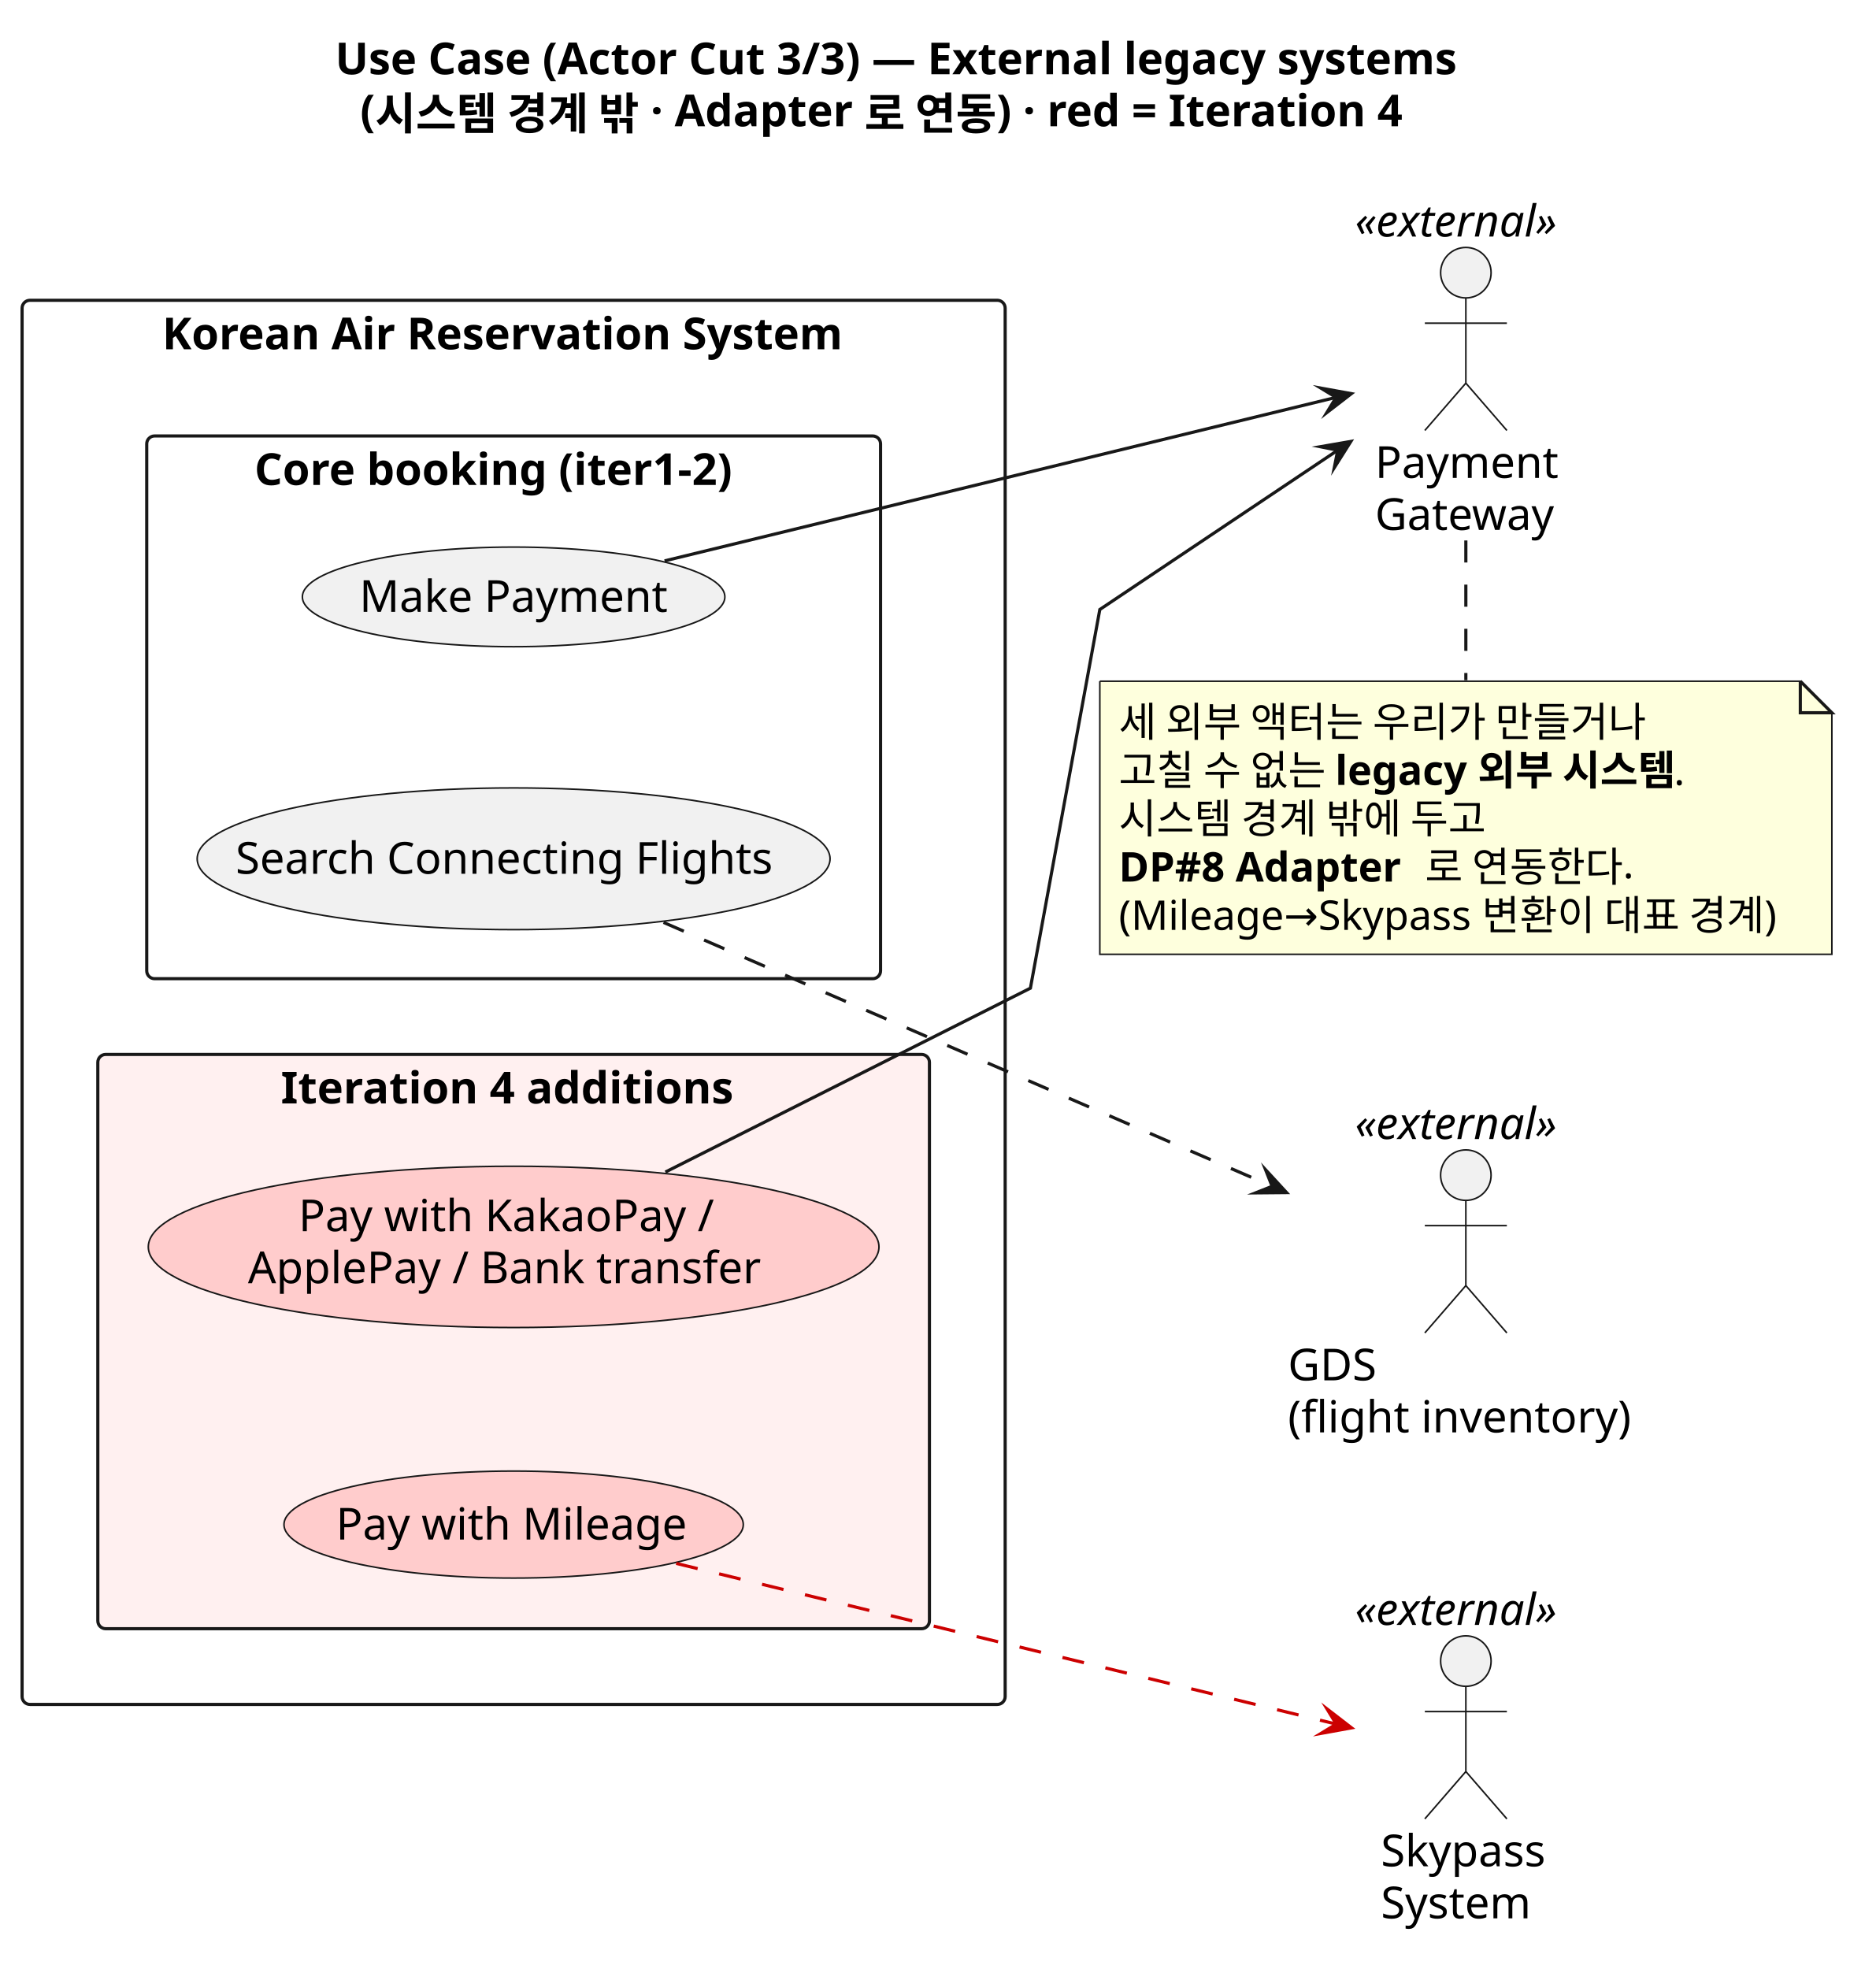
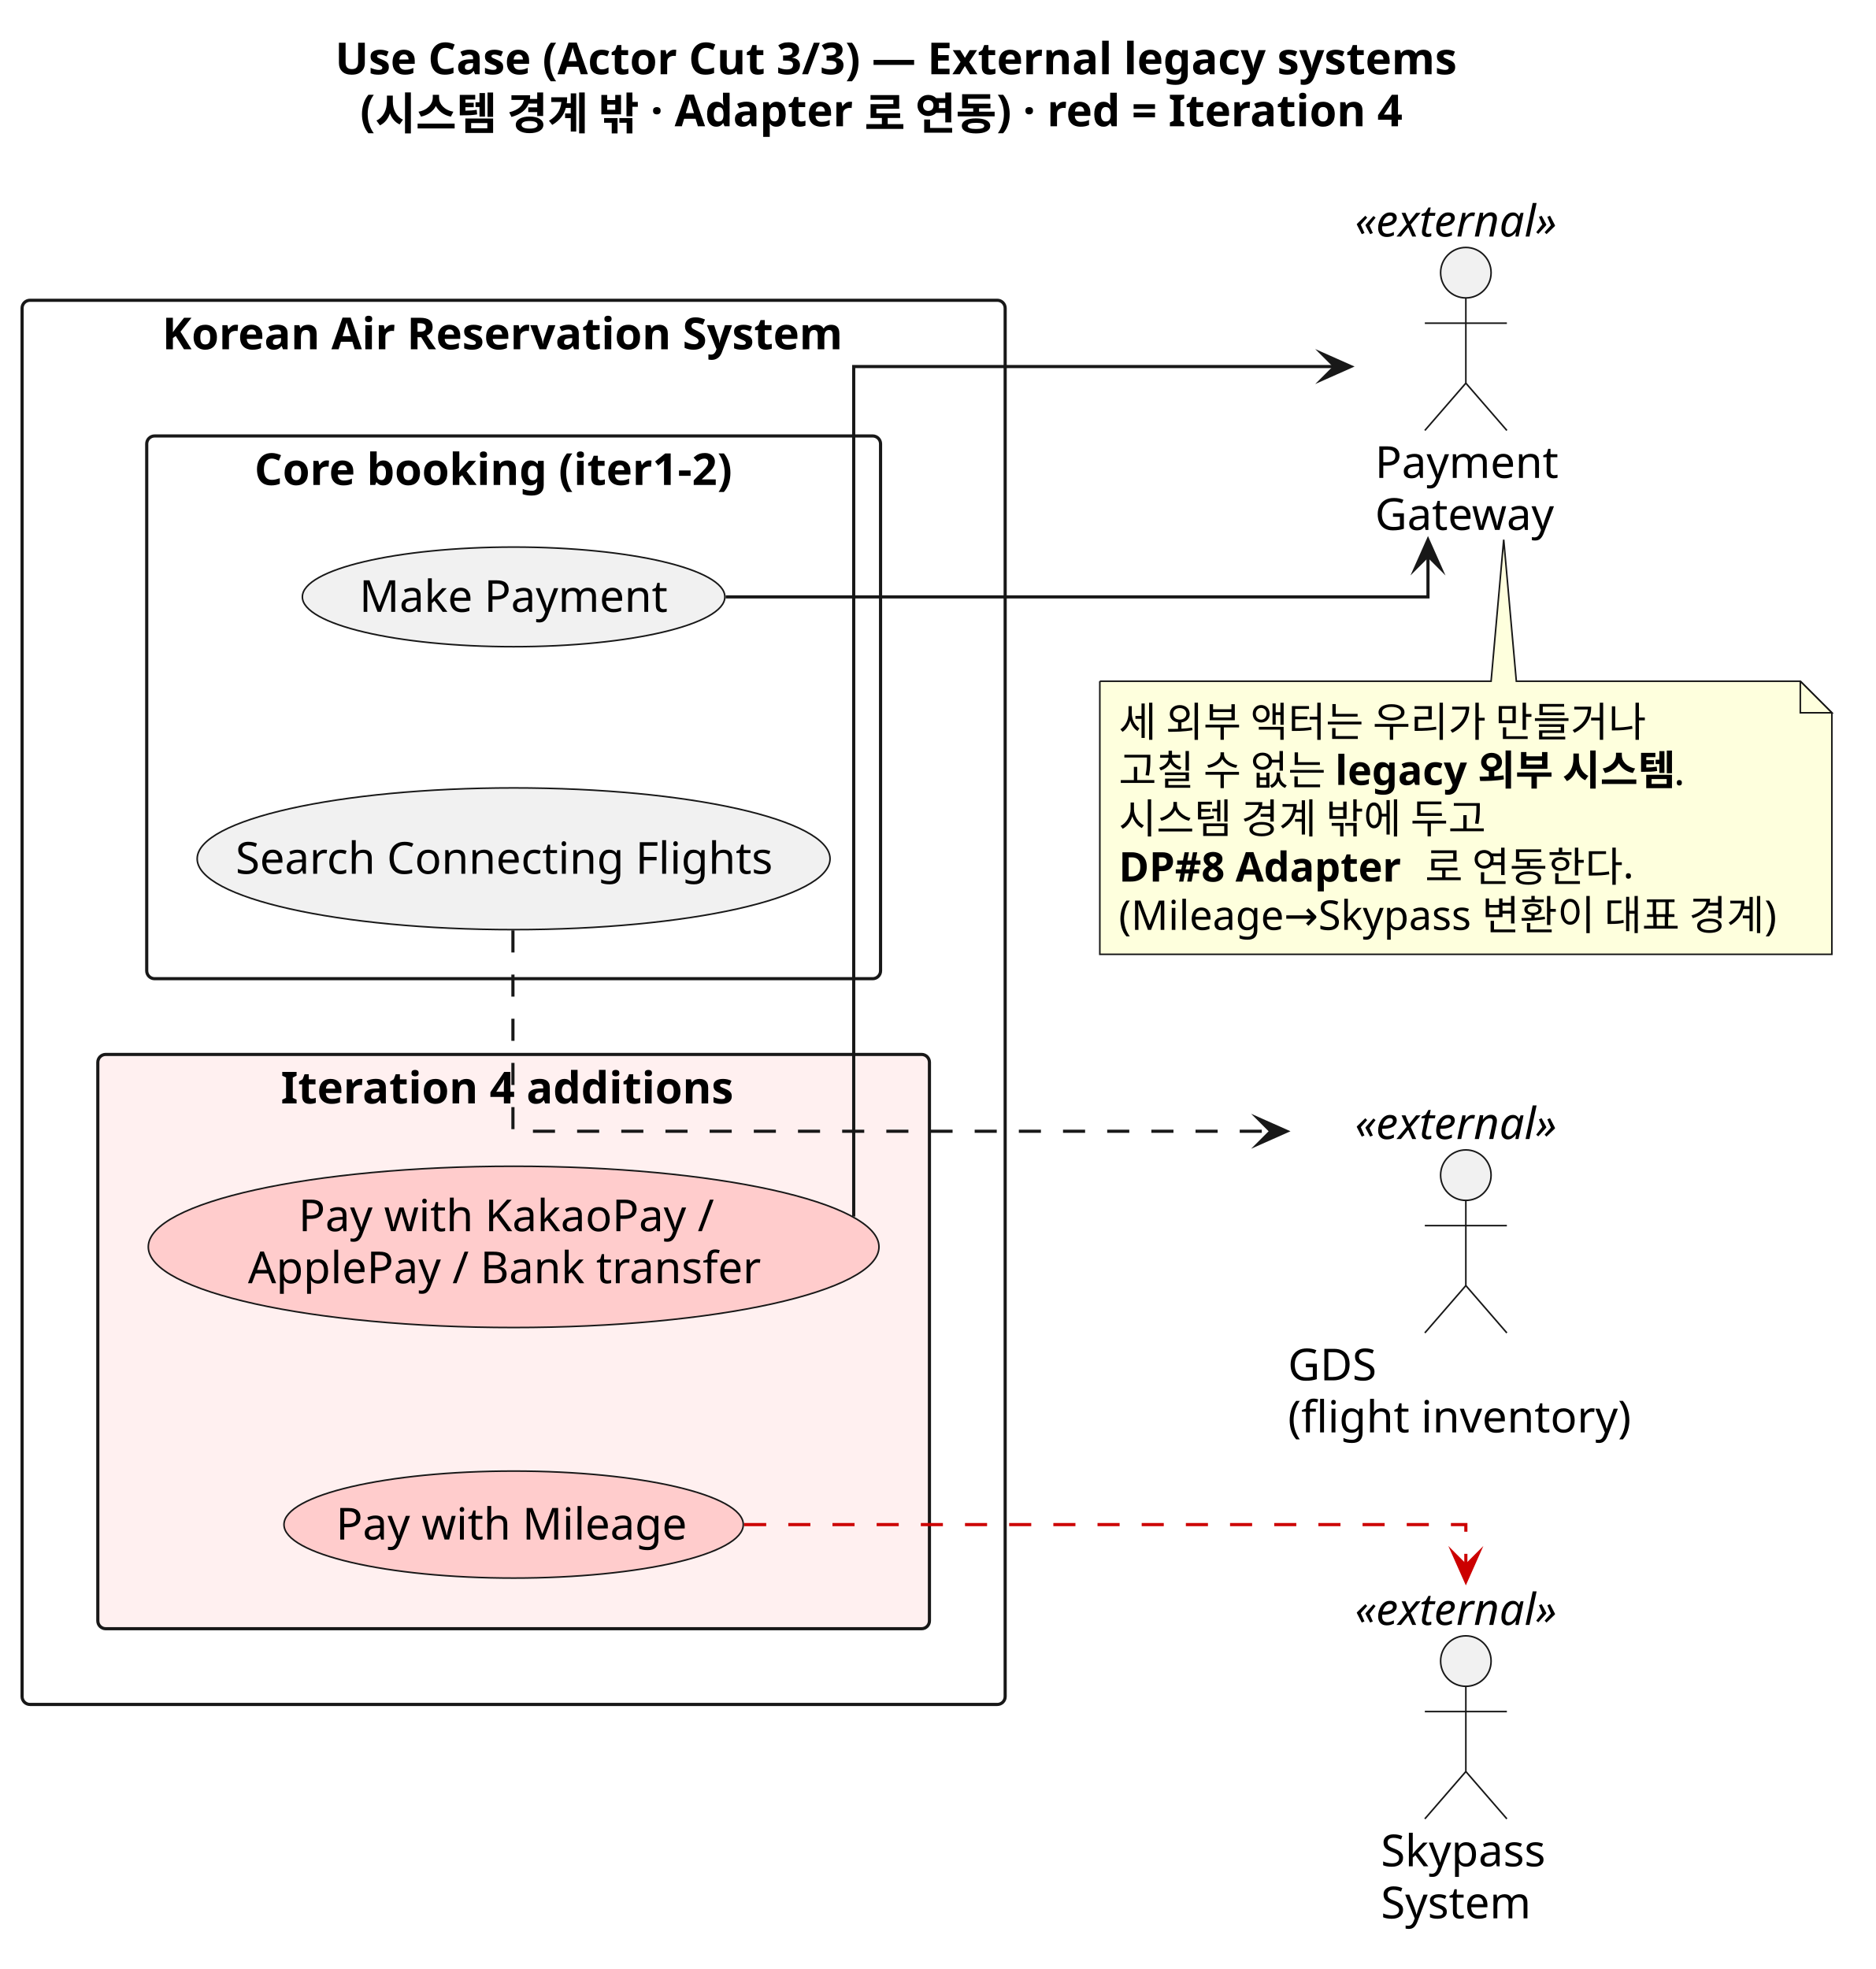
<svg xmlns="http://www.w3.org/2000/svg" contentStyleType="text/css" data-diagram-type="DESCRIPTION" height="845px" preserveAspectRatio="none" style="width:805px;height:845px;background:#FFFFFF;" version="1.1" viewBox="0 0 805 845" width="805.729px" zoomAndPan="magnify">
  <defs />
  <g>
    <g class="title" data-source-line="1">
      <text fill="#000000" font-family="sans-serif" font-size="18.958" font-weight="700" lengthAdjust="spacing" textLength="509.311" x="143.849" y="31.87">Use Case (Actor Cut 3/3) — External legacy systems</text>
      <text fill="#000000" font-family="sans-serif" font-size="18.958" font-weight="700" lengthAdjust="spacing" textLength="487.85" x="154.579" y="54.198">(시스템 경계 밖 · Adapter 로 연동)  ·  red = Iteration 4</text>
    </g>
    <g class="cluster" data-qualified-name="Korean Air Reservation System" data-source-line="10" id="ent0001">
      <rect fill="none" height="602.604" rx="3.385" ry="3.385" style="stroke:#181818;stroke-width:1.354;" width="421.904" x="9.479" y="128.862" />
      <text fill="#000000" font-family="sans-serif" font-size="18.958" font-weight="700" lengthAdjust="spacing" textLength="301.593" x="69.635" y="149.899">Korean Air Reservation System</text>
    </g>
    <g class="cluster" data-qualified-name="Korean Air Reservation System.Core booking .iter1-2." data-source-line="11" id="ent0002">
      <rect fill="none" height="232.917" rx="3.385" ry="3.385" style="stroke:#181818;stroke-width:1.354;" width="314.938" x="62.969" y="187.091" />
      <text fill="#000000" font-family="sans-serif" font-size="18.958" font-weight="700" lengthAdjust="spacing" textLength="222.483" x="109.197" y="208.128">Core booking (iter1-2)</text>
    </g>
    <g class="cluster" data-qualified-name="Korean Air Reservation System.Iteration 4 additions" data-source-line="15" id="ent0005">
      <rect fill="#FFF0F0" height="246.458" rx="3.385" ry="3.385" style="stroke:#181818;stroke-width:1.354;" width="356.904" x="41.979" y="452.508" />
      <text fill="#000000" font-family="sans-serif" font-size="18.958" font-weight="700" lengthAdjust="spacing" textLength="199.812" x="120.525" y="473.545">Iteration 4 additions</text>
    </g>
    <g class="entity" data-qualified-name="Korean Air Reservation System.Core booking .iter1-2..UC_Pay" data-source-line="12" id="ent0003">
      <ellipse cx="220.429" cy="256.153" fill="#F1F1F1" rx="90.66" ry="21.382" style="stroke:#181818;stroke-width:0.677;" />
      <text fill="#000000" font-family="sans-serif" font-size="18.958" lengthAdjust="spacing" textLength="132.412" x="154.224" y="262.578">Make Payment</text>
    </g>
    <g class="entity" data-qualified-name="Korean Air Reservation System.Core booking .iter1-2..UC_Conn" data-source-line="13" id="ent0004">
      <ellipse cx="220.426" cy="368.546" fill="#F1F1F1" rx="135.804" ry="30.411" style="stroke:#181818;stroke-width:0.677;" />
      <text fill="#000000" font-family="sans-serif" font-size="18.958" lengthAdjust="spacing" textLength="238.664" x="101.094" y="374.97">Search Connecting Flights</text>
    </g>
    <g class="entity" data-qualified-name="Korean Air Reservation System.Iteration 4 additions.UC_PayM" data-source-line="16" id="ent0006">
      <ellipse cx="220.434" cy="535.107" fill="#FFCCCC" rx="156.788" ry="34.608" style="stroke:#181818;stroke-width:0.677;" />
      <text fill="#000000" font-family="sans-serif" font-size="18.958" lengthAdjust="spacing" textLength="184.631" x="128.118" y="528.362">Pay with KakaoPay /</text>
      <text fill="#000000" font-family="sans-serif" font-size="18.958" lengthAdjust="spacing" textLength="228.037" x="106.415" y="550.69">ApplePay / Bank transfer</text>
    </g>
    <g class="entity" data-qualified-name="Korean Air Reservation System.Iteration 4 additions.UC_Mile" data-source-line="17" id="ent0007">
      <ellipse cx="220.436" cy="654.274" fill="#FFCCCC" rx="98.561" ry="22.962" style="stroke:#181818;stroke-width:0.677;" />
      <text fill="#000000" font-family="sans-serif" font-size="18.958" lengthAdjust="spacing" textLength="152.5" x="144.186" y="660.698">Pay with Mileage</text>
    </g>
    <g class="entity" data-qualified-name="Pay" data-source-line="21" id="ent0008">
      <ellipse cx="629.096" cy="117.024" fill="#F1F1F1" rx="10.833" ry="10.833" style="stroke:#181818;stroke-width:0.677;" />
      <path d="M629.096,127.858 L629.096,164.42 M611.492,138.691 L646.701,138.691 M629.096,164.42 L611.492,184.733 M629.096,164.42 L646.701,184.733" fill="none" style="stroke:#181818;stroke-width:0.677;" />
      <text fill="#000000" font-family="sans-serif" font-size="18.958" lengthAdjust="spacing" textLength="77.972" x="590.111" y="205.093">Payment</text>
      <text fill="#000000" font-family="sans-serif" font-size="18.958" lengthAdjust="spacing" textLength="76.805" x="590.111" y="227.421">Gateway</text>
      <text fill="#000000" font-family="sans-serif" font-size="18.958" font-style="italic" lengthAdjust="spacing" textLength="95.18" x="581.506" y="101.515">«external»</text>
    </g>
    <g class="entity" data-qualified-name="Skypass" data-source-line="22" id="ent0009">
      <ellipse cx="629.096" cy="712.858" fill="#F1F1F1" rx="10.833" ry="10.833" style="stroke:#181818;stroke-width:0.677;" />
      <path d="M629.096,723.691 L629.096,760.254 M611.492,734.524 L646.701,734.524 M629.096,760.254 L611.492,780.566 M629.096,760.254 L646.701,780.566" fill="none" style="stroke:#181818;stroke-width:0.677;" />
      <text fill="#000000" font-family="sans-serif" font-size="18.958" lengthAdjust="spacing" textLength="72.927" x="592.633" y="800.926">Skypass</text>
      <text fill="#000000" font-family="sans-serif" font-size="18.958" lengthAdjust="spacing" textLength="65.132" x="592.633" y="823.254">System</text>
      <text fill="#000000" font-family="sans-serif" font-size="18.958" font-style="italic" lengthAdjust="spacing" textLength="95.18" x="581.506" y="697.348">«external»</text>
    </g>
    <g class="entity" data-qualified-name="Gds" data-source-line="23" id="ent0010">
      <ellipse cx="629.091" cy="504.316" fill="#F1F1F1" rx="10.833" ry="10.833" style="stroke:#181818;stroke-width:0.677;" />
      <path d="M629.091,515.149 L629.091,551.712 M611.487,525.983 L646.695,525.983 M629.091,551.712 L611.487,572.024 M629.091,551.712 L646.695,572.024" fill="none" style="stroke:#181818;stroke-width:0.677;" />
      <text fill="#000000" font-family="sans-serif" font-size="18.958" lengthAdjust="spacing" textLength="38.111" x="552.73" y="592.384">GDS</text>
      <text fill="#000000" font-family="sans-serif" font-size="18.958" lengthAdjust="spacing" textLength="152.722" x="552.73" y="614.712">(flight inventory)</text>
      <text fill="#000000" font-family="sans-serif" font-size="18.958" font-style="italic" lengthAdjust="spacing" textLength="95.18" x="581.501" y="488.807">«external»</text>
    </g>
    <g class="entity" data-qualified-name="GMN15" data-source-line="31" id="ent0016">
-       <path d="M472.008,292.337 L472.008,409.544 L786.175,409.544 L786.175,305.879 L772.634,292.337 L472.008,292.337" fill="#FEFFDD" style="stroke:#181818;stroke-width:0.677;" />
-       <path d="M772.634,292.337 L772.634,305.879 L786.175,305.879 L772.634,292.337" fill="#FEFFDD" style="stroke:#181818;stroke-width:1.354;" />
+       <path d="M472.008,292.337 L472.008,409.544 A0,0 0 0 0 472.008,409.544 L786.175,409.544 A0,0 0 0 0 786.175,409.544 L786.175,305.879 L772.634,292.337 L650.758,292.337 L645.342,231.616 L639.925,292.337 L472.008,292.337 A0,0 0 0 0 472.008,292.337" fill="#FEFFDD" style="stroke:#181818;stroke-width:0.677;" />
+       <path d="M772.634,292.337 L772.634,305.879 L786.175,305.879 L772.634,292.337" fill="#FEFFDD" style="stroke:#181818;stroke-width:0.677;" />
      <text fill="#000000" font-family="sans-serif" font-size="17.604" lengthAdjust="spacing" textLength="220.239" x="480.133" y="316.128">세 외부 액터는 우리가 만들거나</text>
      <text fill="#000000" font-family="sans-serif" font-size="17.604" lengthAdjust="spacing" textLength="87.278" x="480.133" y="336.861">고칠 수 없는</text>
      <text fill="#000000" font-family="sans-serif" font-size="17.604" font-weight="700" lengthAdjust="spacing" textLength="145.377" x="572.982" y="336.861">legacy 외부 시스템</text>
      <text fill="#000000" font-family="sans-serif" font-size="17.604" lengthAdjust="spacing" textLength="5.57" x="718.359" y="336.861">.</text>
      <text fill="#000000" font-family="sans-serif" font-size="17.604" lengthAdjust="spacing" textLength="153.759" x="480.133" y="357.594">시스템 경계 밖에 두고</text>
      <text fill="#000000" font-family="sans-serif" font-size="17.604" font-weight="700" lengthAdjust="spacing" textLength="125.877" x="480.133" y="378.327">DP#8 Adapter</text>
      <text fill="#000000" font-family="sans-serif" font-size="17.604" lengthAdjust="spacing" textLength="87.278" x="611.58" y="378.327">로 연동한다.</text>
      <text fill="#000000" font-family="sans-serif" font-size="17.604" lengthAdjust="spacing" textLength="285.729" x="480.133" y="399.06">(Mileage→Skypass 변환이 대표 경계)</text>
    </g>
    <g class="link" data-entity-1="ent0003" data-entity-2="ent0008" data-link-type="dependency" data-source-line="25" id="lnk11">
-       <path d="M285.215,240.703 C366.83,220.823 500.218,188.355 573.398,170.534" fill="none" id="UC_Pay-to-Pay" style="stroke:#181818;stroke-width:1.354;" />
-       <polygon fill="#181818" points="579.976,168.932,566.853,166.553,573.398,170.534,569.416,177.078,579.976,168.932" style="stroke:#181818;stroke-width:1.354;stroke-linejoin:miter;stroke-miterlimit:10;" />
+       <path d="M311.445,256.154 C427.375,256.154 612.842,256.154 612.842,256.154 C612.842,256.154 612.842,252.525 612.842,238.482" fill="none" id="UC_Pay-to-Pay" style="stroke:#181818;stroke-width:1.354;" />
+       <polygon fill="#181818" points="612.842,231.711,607.425,243.899,612.842,238.482,618.258,243.899,612.842,231.711" style="stroke:#181818;stroke-width:1.354;stroke-linejoin:miter;stroke-miterlimit:10;" />
    </g>
    <g class="link" data-entity-1="ent0006" data-entity-2="ent0008" data-link-type="dependency" data-source-line="26" id="lnk12">
-       <path d="M285.553,502.991 C350.648,470.193 442.217,424.07 442.217,424.07 C442.217,424.07 472.008,261.57 472.008,261.57 C472.008,261.57 528.362,223.832 574.119,193.201" fill="none" id="UC_PayM-to-Pay" style="stroke:#181818;stroke-width:1.354;" />
-       <polygon fill="#181818" points="579.746,189.434,566.605,191.713,574.119,193.201,572.631,200.715,579.746,189.434" style="stroke:#181818;stroke-width:1.354;stroke-linejoin:miter;stroke-miterlimit:10;" />
+       <path d="M366.383,522.098 C366.383,455.663 366.383,157.3 366.383,157.3 C366.383,157.3 496.817,157.3 572.907,157.3" fill="none" id="UC_PayM-to-Pay" style="stroke:#181818;stroke-width:1.354;" />
+       <polygon fill="#181818" points="579.678,157.3,567.491,151.883,572.907,157.3,567.491,162.716,579.678,157.3" style="stroke:#181818;stroke-width:1.354;stroke-linejoin:miter;stroke-miterlimit:10;" />
    </g>
    <g class="link" data-entity-1="ent0007" data-entity-2="ent0009" data-link-type="dependency" data-source-line="27" id="lnk13">
-       <path d="M290.198,670.935 C372.45,690.963 501.776,722.457 573.479,739.913" fill="none" id="UC_Mile-to-Skypass" style="stroke:#CC0000;stroke-width:1.354;stroke-dasharray:9.479,9.479;" />
-       <polygon fill="#CC0000" points="580.057,741.514,569.497,733.369,573.479,739.913,566.934,743.894,580.057,741.514" style="stroke:#CC0000;stroke-width:1.354;stroke-linejoin:miter;stroke-miterlimit:10;" />
+       <path d="M319.353,654.279 C440.307,654.279 629.092,654.279 629.092,654.279 C629.092,654.279 629.092,657.894 629.092,671.937" fill="none" id="UC_Mile-to-Skypass" style="stroke:#CC0000;stroke-width:1.354;stroke-dasharray:9.479,9.479;" />
+       <polygon fill="#CC0000" points="629.092,678.708,634.508,666.52,629.092,671.937,623.675,666.52,629.092,678.708" style="stroke:#CC0000;stroke-width:1.354;stroke-linejoin:miter;stroke-miterlimit:10;" />
    </g>
    <g class="link" data-entity-1="ent0004" data-entity-2="ent0010" data-link-type="dependency" data-source-line="28" id="lnk14">
-       <path d="M284.768,395.863 C356.931,427.144 468.897,475.706 545.949,509.113" fill="none" id="UC_Conn-to-Gds" style="stroke:#181818;stroke-width:1.354;stroke-dasharray:9.479,9.479;" />
-       <polygon fill="#181818" points="552.162,511.807,543.134,501.989,545.949,509.113,538.825,511.928,552.162,511.807" style="stroke:#181818;stroke-width:1.354;stroke-linejoin:miter;stroke-miterlimit:10;" />
-     </g>
-     <g class="link" data-entity-1="ent0008" data-entity-2="ent0016" data-link-type="association" data-source-line="31" id="lnk17">
-       <path d="M629.092,231.928 C629.092,250.087 629.092,286.392 629.092,286.392 C629.092,286.392 629.092,288.478 629.092,291.89" fill="none" id="Pay-GMN15" style="stroke:#181818;stroke-width:1.354;stroke-dasharray:9.479,9.479;" />
+       <path d="M220.133,399.276 C220.133,433.915 220.133,485.482 220.133,485.482 C220.133,485.482 426.942,485.482 545.404,485.482" fill="none" id="UC_Conn-to-Gds" style="stroke:#181818;stroke-width:1.354;stroke-dasharray:9.479,9.479;" />
+       <polygon fill="#181818" points="552.175,485.482,539.987,480.065,545.404,485.482,539.987,490.899,552.175,485.482" style="stroke:#181818;stroke-width:1.354;stroke-linejoin:miter;stroke-miterlimit:10;" />
    </g>
  </g>
</svg>
